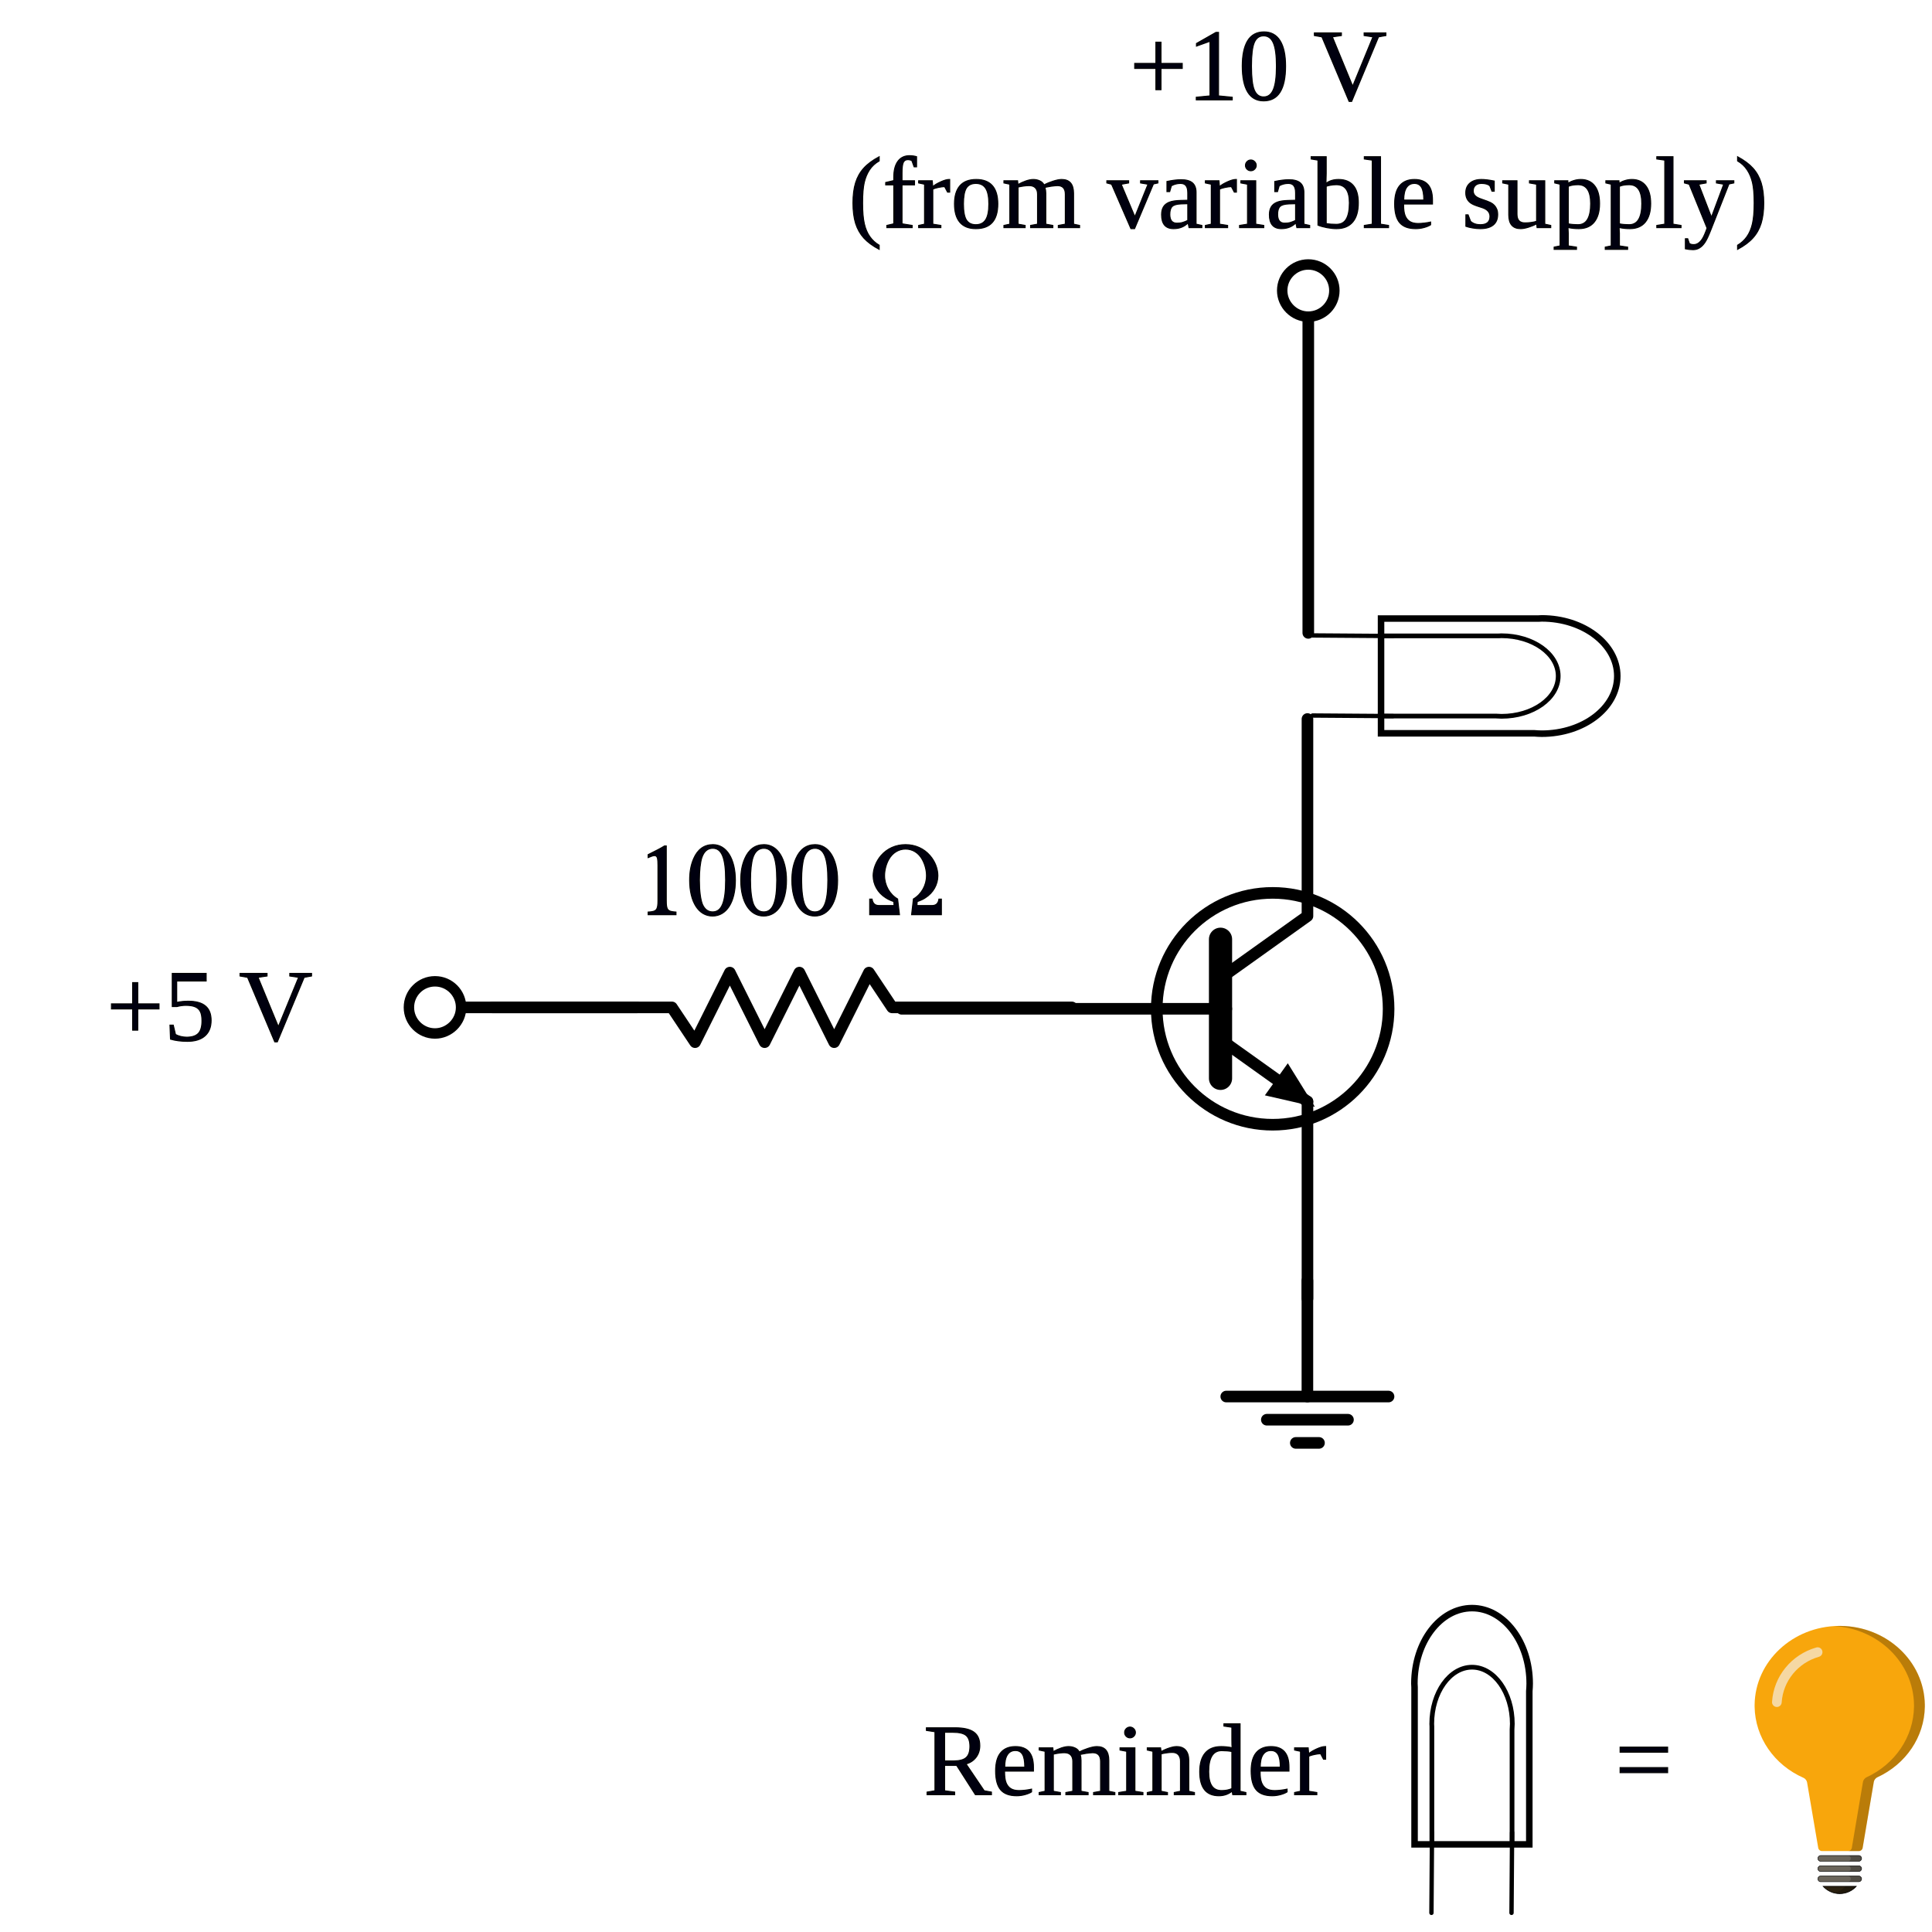
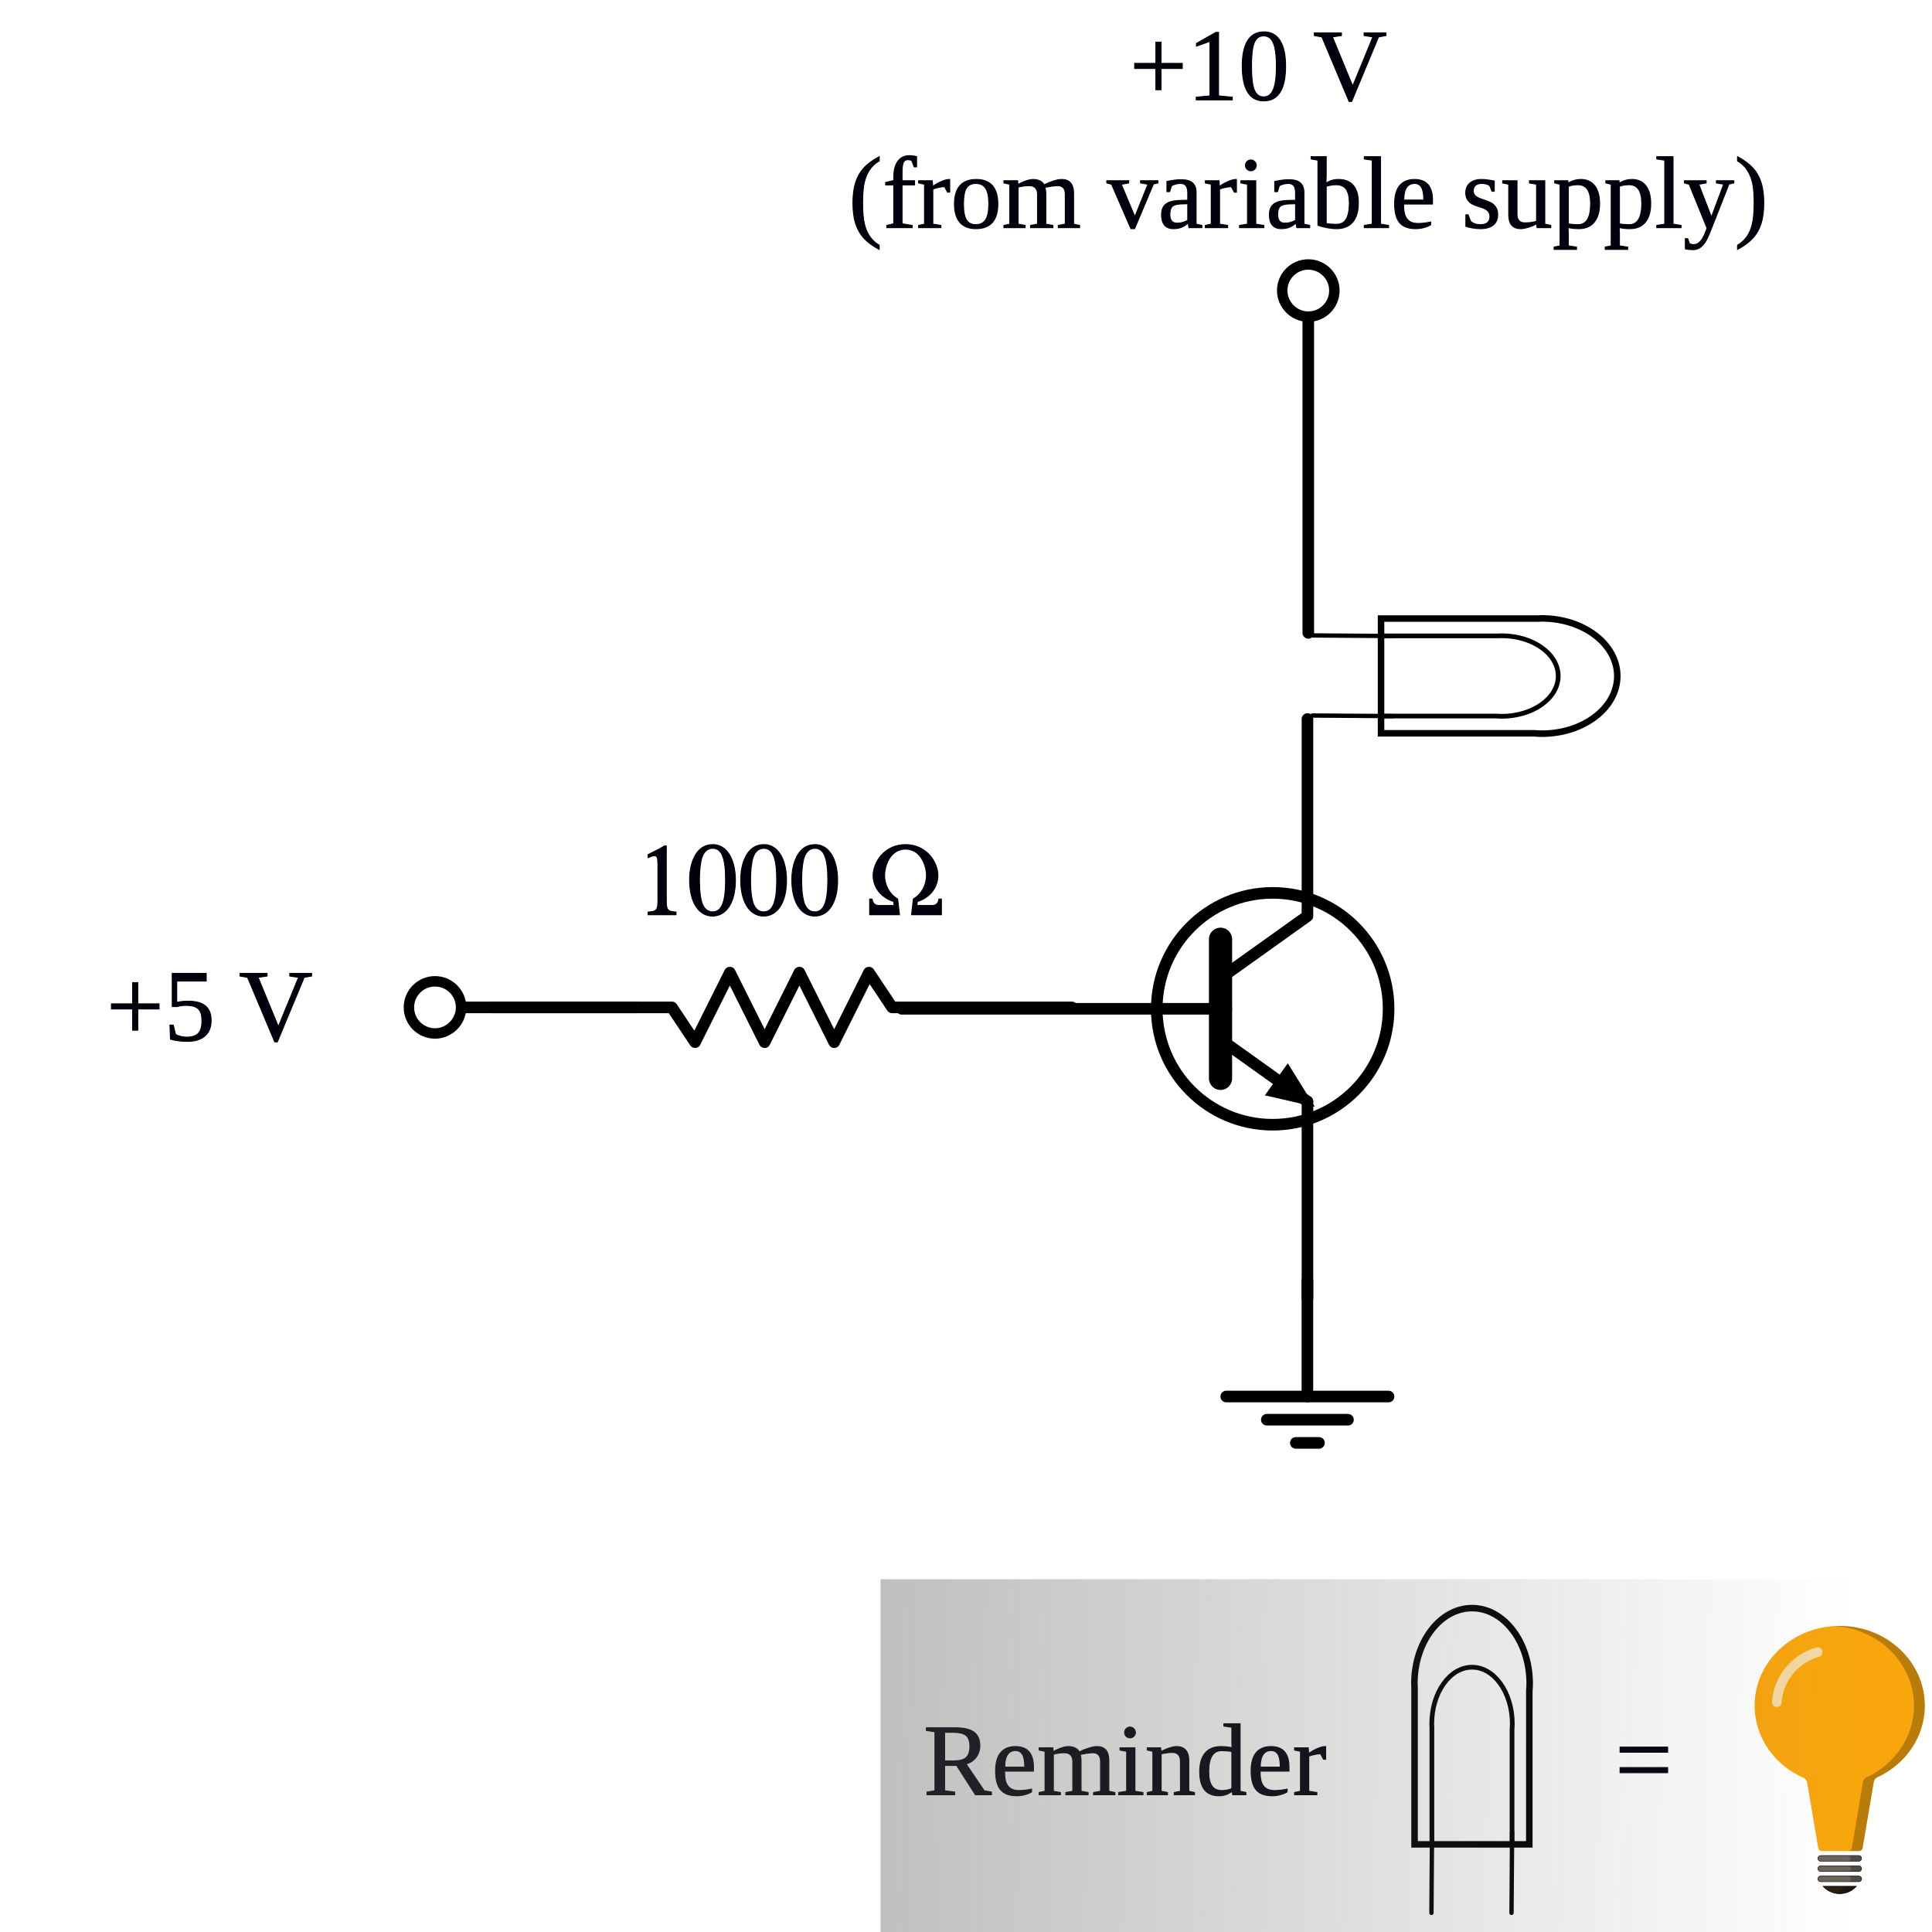
- <svg xmlns="http://www.w3.org/2000/svg" width="500mm" height="500mm" viewBox="0 0 500 500" version="1.1" id="svg1" xml:space="preserve">
+ <svg xmlns="http://www.w3.org/2000/svg" xmlns:xlink="http://www.w3.org/1999/xlink" width="500mm" height="500mm" viewBox="0 0 500 500" version="1.1" id="svg1" xml:space="preserve">
  <defs id="defs1">
+     <linearGradient id="linearGradient127">
+       <stop style="stop-color:#5d5b58;stop-opacity:1;" offset="0" id="stop127" />
+       <stop style="stop-color:#5d5b58;stop-opacity:0;" offset="1" id="stop128" />
+     </linearGradient>
    <marker style="overflow:visible" id="marker103" refX="-2.5" refY="0" orient="auto" markerWidth="1" markerHeight="1" viewBox="0 0 1 1" preserveAspectRatio="xMidYMid">
      <path transform="scale(0.45)" style="fill:context-fill;fill-rule:evenodd;stroke:context-stroke;stroke-width:2" d="M 5,0 C 5,2.76 2.76,5 0,5 -2.76,5 -5,2.76 -5,0 c 0,-2.76 2.3,-5 5,-5 2.76,0 5,2.24 5,5 z" id="path103" />
    </marker>
    <marker style="overflow:visible" id="marker99" refX="0" refY="0" orient="auto" markerWidth="1" markerHeight="1" viewBox="0 0 1 1" preserveAspectRatio="xMidYMid">
      <path transform="scale(0.45)" style="fill:context-fill;fill-rule:evenodd;stroke:context-stroke;stroke-width:2" d="M 5,0 C 5,2.76 2.76,5 0,5 -2.76,5 -5,2.76 -5,0 c 0,-2.76 2.3,-5 5,-5 2.76,0 5,2.24 5,5 z" id="path99" />
    </marker>
    <marker style="overflow:visible" id="Dot" refX="0" refY="0" orient="auto" markerWidth="1" markerHeight="1" viewBox="0 0 1 1" preserveAspectRatio="xMidYMid">
      <path transform="scale(0.5)" style="fill:context-stroke;fill-rule:evenodd;stroke:none" d="M 5,0 C 5,2.76 2.76,5 0,5 -2.76,5 -5,2.76 -5,0 c 0,-2.76 2.3,-5 5,-5 2.76,0 5,2.24 5,5 z" id="path17" />
    </marker>
    <marker style="overflow:visible" id="marker98" refX="0" refY="0" orient="auto" markerWidth="1" markerHeight="1" viewBox="0 0 1 1" preserveAspectRatio="xMidYMid">
      <path transform="scale(0.45)" style="fill:context-fill;fill-rule:evenodd;stroke:context-stroke;stroke-width:2" d="M 5,0 C 5,2.76 2.76,5 0,5 -2.76,5 -5,2.76 -5,0 c 0,-2.76 2.3,-5 5,-5 2.76,0 5,2.24 5,5 z" id="path98" />
    </marker>
    <marker style="overflow:visible" id="ColoredDot" refX="0" refY="0" orient="auto" markerWidth="1" markerHeight="1" viewBox="0 0 1 1" preserveAspectRatio="xMidYMid">
      <path transform="scale(0.45)" style="fill:context-fill;fill-rule:evenodd;stroke:context-stroke;stroke-width:2" d="M 5,0 C 5,2.76 2.76,5 0,5 -2.76,5 -5,2.76 -5,0 c 0,-2.76 2.3,-5 5,-5 2.76,0 5,2.24 5,5 z" id="path97" />
    </marker>
    <symbol id="id-70db9530-0438-4214-ba98-ffe2dbf090d9" overflow="visible">
      <path d="M 7.381,7.48 C 7.172,7.48 6.512,7.513 6.303,7.513 6.138,7.513 6.05,7.425 6.05,7.26 6.05,7.15 6.127,7.095 6.27,7.084 6.578,7.073 6.732,6.963 6.732,6.776 6.732,6.677 6.677,6.545 6.578,6.38 L 3.3,1.177 2.574,6.809 c 0,0.187 0.231,0.275 0.704,0.275 C 3.498,7.084 3.597,7.161 3.597,7.348 3.597,7.458 3.531,7.513 3.399,7.513 3.157,7.513 2.299,7.48 2.057,7.48 1.837,7.48 1.089,7.513 0.869,7.513 0.704,7.513 0.616,7.425 0.616,7.26 0.616,7.139 0.726,7.084 0.935,7.084 1.122,7.084 1.254,7.062 1.342,7.04 1.518,6.985 1.507,6.963 1.54,6.754 l 0.858,-6.71 c 0.033,-0.187 0.121,-0.286 0.264,-0.286 0.143,0 0.253,0.077 0.341,0.22 L 6.919,6.204 C 7.172,6.6 7.414,6.853 7.656,6.952 7.821,7.029 8.03,7.073 8.272,7.084 8.393,7.095 8.448,7.172 8.459,7.337 8.47,7.458 8.404,7.513 8.272,7.513 8.107,7.513 7.546,7.48 7.381,7.48 Z" id="path75" />
    </symbol>
    <symbol id="id-4ac926c0-3004-4a77-b920-44c2edf224a9" overflow="visible">
      <path d="m 2.687,3.396 c -0.554,0 -1.055,-0.216 -1.517,-0.647 -0.462,-0.431 -0.693,-0.924 -0.693,-1.471 0,-0.808 0.601,-1.355 1.409,-1.355 0.562,0 1.063,0.216 1.517,0.647 0.454,0.431 0.685,0.916 0.685,1.471 0,0.808 -0.585,1.355 -1.401,1.355 z M 3.411,2.31 C 3.411,1.902 3.203,1.24 3.026,0.939 2.818,0.585 2.395,0.193 1.894,0.193 c -0.462,0 -0.732,0.339 -0.732,0.816 0,0.524 0.262,1.24 0.508,1.563 0.285,0.37 0.616,0.554 1.009,0.554 0.462,0 0.732,-0.354 0.732,-0.816 z" id="path76" />
    </symbol>
    <symbol id="id-57d36001-2b94-4b8a-8fdb-59ff85d96476" overflow="visible" style="stroke:#000001;stroke-width:0;stroke-opacity:1">
      <path d="m 8.129,5.841 c 0,0.561 -0.286,0.99 -0.847,1.298 C 6.831,7.392 6.292,7.513 5.687,7.513 H 2.585 C 2.332,7.513 2.222,7.502 2.222,7.249 2.222,7.172 2.255,7.117 2.321,7.106 2.431,7.095 2.519,7.084 2.574,7.084 2.904,7.073 3.091,7.051 3.146,7.04 3.201,7.029 3.234,6.996 3.234,6.941 3.234,6.919 3.223,6.853 3.19,6.743 L 1.738,0.902 C 1.683,0.66 1.573,0.506 1.408,0.451 1.331,0.429 1.133,0.418 0.792,0.418 0.55,0.418 0.451,0.407 0.451,0.165 0.451,0.044 0.517,-0.011 0.649,0 L 2.013,0.033 3.399,0 c 0.176,-0.011 0.264,0.088 0.264,0.253 0,0.11 -0.121,0.165 -0.352,0.165 C 2.871,0.418 2.651,0.473 2.651,0.572 c 0,0 0.011,0.022 0.033,0.176 L 3.388,3.597 H 4.653 C 5.412,3.597 5.797,3.278 5.797,2.651 5.797,2.552 5.742,2.31 5.643,1.914 5.522,1.452 5.467,1.144 5.467,0.979 c 0,-0.836 0.649,-1.221 1.485,-1.221 0.308,0 0.605,0.143 0.902,0.418 0.297,0.275 0.451,0.572 0.451,0.88 0,0.11 -0.055,0.165 -0.176,0.165 C 8.052,1.221 7.986,1.166 7.953,1.045 7.832,0.704 7.678,0.451 7.502,0.308 7.326,0.165 7.161,0.088 6.996,0.088 c -0.253,0 -0.385,0.209 -0.385,0.616 0,0.264 0.033,0.671 0.11,1.232 0.033,0.231 0.044,0.396 0.044,0.517 0,0.583 -0.308,1.012 -0.924,1.276 1.034,0.253 2.288,0.99 2.288,2.112 z M 6.699,6.776 C 6.919,6.633 7.029,6.391 7.029,6.05 7.029,5.83 6.985,5.577 6.886,5.28 6.589,4.378 5.841,3.927 4.642,3.927 H 3.476 L 4.169,6.71 c 0.055,0.231 0.143,0.352 0.264,0.363 0.055,0.011 0.275,0.011 0.66,0.011 0.715,0 1.133,-0.022 1.606,-0.308 z" style="stroke:#000001;stroke-width:0;stroke-opacity:1" id="path81" />
    </symbol>
    <symbol id="id-c3de8105-0ba6-4ada-b095-fdf20658f2bd" overflow="visible" style="stroke:#000001;stroke-width:0;stroke-opacity:1">
      <path d="m 3.797,1.364 v 2.089 q 0,0.252 -0.035,0.357 Q 3.728,3.916 3.609,4.05 3.271,4.447 2.718,4.442 2.057,4.442 1.692,3.894 1.375,3.443 1.375,2.433 1.375,1.466 1.738,0.937 2.1,0.408 2.583,0.408 q 0.43,0 1.037,0.526 0.177,0.156 0.177,0.43 z M 3.674,0.553 q -0.806,-0.661 -1.375,-0.661 -0.87,0 -1.37,0.647 -0.5,0.647 -0.5,1.695 0,1.176 0.757,1.934 0.693,0.661 1.649,0.661 0.167,0 0.365,-0.048 0.199,-0.048 0.341,-0.094 0.142,-0.046 0.153,-0.046 0.097,0 0.102,0.102 v 1.407 q 0,0.354 -0.019,0.529 -0.019,0.175 -0.14,0.258 -0.121,0.083 -0.185,0.089 -0.064,0.005 -0.365,0.027 -0.124,0.124 -0.064,0.328 0.978,0.075 1.542,0.301 0.145,0 0.145,-0.113 -0.043,-0.44 -0.048,-1.155 v -4.984 q 0,-0.43 0.15,-0.594 Q 4.963,0.671 5.468,0.628 5.521,0.575 5.521,0.475 q 0,-0.099 -0.054,-0.148 -0.881,-0.097 -1.3,-0.435 -0.097,-0.043 -0.209,0 -0.097,0.387 -0.118,0.645 -0.011,0.054 -0.067,0.054 -0.056,0 -0.099,-0.038 z" style="stroke:#000001;stroke-width:0;stroke-opacity:1" id="path89" />
    </symbol>
    <symbol id="id-b5db3ca8-21e0-4dbe-9bcd-8cf8aae551e7" overflow="visible" style="stroke:#000001;stroke-width:0;stroke-opacity:1">
      <path d="m 0.988,6.59 q 0,0.199 0.188,0.363 0.188,0.164 0.387,0.164 0.209,0 0.368,-0.183 Q 2.089,6.751 2.089,6.547 2.089,6.359 1.915,6.188 1.74,6.016 1.52,6.016 q -0.199,0 -0.365,0.183 -0.167,0.183 -0.167,0.392 z M 1.993,1.343 q 0,-0.661 0.132,-0.814 0.132,-0.153 0.658,-0.191 0.054,-0.054 0.054,-0.185 0,-0.132 -0.054,-0.175 Q 2.057,0 1.563,0 1.058,0 0.328,-0.021 q -0.043,0.043 -0.043,0.175 0,0.132 0.043,0.185 Q 0.854,0.381 0.988,0.532 1.123,0.682 1.123,1.343 v 2.143 q 0,0.462 -0.126,0.583 Q 0.87,4.189 0.408,4.232 0.344,4.42 0.387,4.544 1.407,4.678 1.891,4.861 q 0.145,0 0.145,-0.075 -0.043,-0.704 -0.043,-1.251 z" style="stroke:#000001;stroke-width:0;stroke-opacity:1" id="path90" />
    </symbol>
    <symbol id="id-7ebab62b-18c3-4560-b1c1-c349e3567199" overflow="visible" style="stroke:#000001;stroke-width:0;stroke-opacity:1">
      <path d="m 0.451,2.256 q 0,1.09 0.607,1.805 0.655,0.768 1.724,0.768 0.79,0 1.335,-0.389 0.545,-0.389 0.76,-0.929 0.215,-0.54 0.215,-1.157 0,-1.149 -0.714,-1.848 -0.628,-0.618 -1.617,-0.612 -1.101,0 -1.705,0.714 Q 0.451,1.321 0.451,2.256 Z M 2.616,4.442 q -1.219,0 -1.219,-1.934 0,-0.354 0.083,-0.717 Q 1.563,1.429 1.727,1.077 1.891,0.725 2.199,0.5 2.508,0.274 2.917,0.274 q 0.483,0 0.857,0.397 0.373,0.397 0.373,1.332 0,1.176 -0.408,1.807 -0.408,0.631 -1.123,0.631 z" style="stroke:#000001;stroke-width:0;stroke-opacity:1" id="path91" />
    </symbol>
    <symbol id="id-c358d199-e4f3-479f-b7ea-7490416b330e" overflow="visible" style="stroke:#000001;stroke-width:0;stroke-opacity:1">
      <path d="m 1.364,3.104 1.993,0.032 q 0.167,0 0.161,0.15 0,0.628 -0.269,0.892 -0.269,0.263 -0.645,0.263 -0.145,0 -0.285,-0.038 Q 2.181,4.367 1.977,4.246 1.772,4.125 1.606,3.83 1.439,3.534 1.364,3.104 Z M 4.249,1.021 q 0.188,-0.011 0.231,-0.172 -0.736,-0.956 -1.875,-0.956 -1.09,0 -1.681,0.704 -0.516,0.596 -0.516,1.627 0,1.166 0.698,1.875 0.698,0.709 1.499,0.709 1.858,0 1.858,-1.912 0,-0.188 -0.204,-0.188 l -2.927,0.021 q 0,-0.924 0.349,-1.509 0.483,-0.79 1.203,-0.79 0.462,0 0.755,0.132 0.293,0.132 0.61,0.459 z" style="stroke:#000001;stroke-width:0;stroke-opacity:1" id="path92" />
    </symbol>
    <symbol id="id-bc5fa03b-7723-4e30-b602-60d413beb39b" overflow="visible" style="stroke:#000001;stroke-width:0;stroke-opacity:1">
      <path d="M 7.381,7.48 C 7.172,7.48 6.512,7.513 6.303,7.513 6.138,7.513 6.05,7.425 6.05,7.26 6.05,7.15 6.127,7.095 6.27,7.084 6.578,7.073 6.732,6.963 6.732,6.776 6.732,6.677 6.677,6.545 6.578,6.38 L 3.3,1.177 2.574,6.809 c 0,0.187 0.231,0.275 0.704,0.275 C 3.498,7.084 3.597,7.161 3.597,7.348 3.597,7.458 3.531,7.513 3.399,7.513 3.157,7.513 2.299,7.48 2.057,7.48 1.837,7.48 1.089,7.513 0.869,7.513 0.704,7.513 0.616,7.425 0.616,7.26 0.616,7.139 0.726,7.084 0.935,7.084 1.122,7.084 1.254,7.062 1.342,7.04 1.518,6.985 1.507,6.963 1.54,6.754 l 0.858,-6.71 c 0.033,-0.187 0.121,-0.286 0.264,-0.286 0.143,0 0.253,0.077 0.341,0.22 L 6.919,6.204 C 7.172,6.6 7.414,6.853 7.656,6.952 7.821,7.029 8.03,7.073 8.272,7.084 8.393,7.095 8.448,7.172 8.459,7.337 8.47,7.458 8.404,7.513 8.272,7.513 8.107,7.513 7.546,7.48 7.381,7.48 Z" style="stroke:#000001;stroke-width:0;stroke-opacity:1" id="path100" />
    </symbol>
    <symbol id="id-f2acfc49-5e41-4c9b-ba9b-9ad6e70f5d55" overflow="visible" style="stroke:#000001;stroke-width:0;stroke-opacity:1">
      <path d="M 6.306,4.058 C 6.306,4.466 6.075,4.774 5.621,4.997 5.259,5.174 4.851,5.259 4.397,5.259 H 2.056 C 1.879,5.259 1.779,5.236 1.779,5.059 1.779,4.974 1.833,4.936 1.94,4.928 L 2.341,4.913 c 0.1,-0.008 0.146,0 0.146,-0.077 L 1.448,0.631 C 1.409,0.477 1.332,0.385 1.217,0.346 1.178,0.339 1.04,0.331 0.808,0.331 H 0.678 C 0.593,0.323 0.547,0.262 0.547,0.146 0.547,0.046 0.601,0 0.701,0 1.009,0 1.355,0.038 1.671,0.031 L 2.164,0.023 C 2.256,0.023 2.572,0 2.672,0 c 0.131,0 0.193,0.062 0.193,0.185 0,0.085 -0.046,0.139 -0.131,0.146 H 2.579 C 2.341,0.331 2.202,0.346 2.164,0.377 2.156,0.385 2.156,0.4 2.156,0.431 L 2.656,2.495 H 3.673 C 4.158,2.495 4.582,2.287 4.582,1.84 4.582,1.786 4.543,1.609 4.474,1.317 4.389,0.97 4.351,0.77 4.351,0.716 c 0,-0.585 0.524,-0.87 1.147,-0.87 0.231,0 0.462,0.1 0.693,0.293 C 6.422,0.331 6.537,0.539 6.537,0.762 6.537,0.847 6.483,0.893 6.376,0.893 6.299,0.893 6.245,0.847 6.214,0.747 6.122,0.47 5.867,0.123 5.529,0.123 5.321,0.123 5.221,0.277 5.221,0.585 c 0,0.177 0.023,0.439 0.077,0.785 0.023,0.139 0.031,0.262 0.031,0.362 0,0.4 -0.223,0.693 -0.662,0.878 0.708,0.185 1.64,0.685 1.64,1.448 z M 5.221,4.697 C 5.382,4.597 5.459,4.428 5.459,4.173 5.459,3.996 5.421,3.812 5.336,3.611 5.105,3.049 4.551,2.772 3.681,2.772 H 2.733 l 0.477,1.917 c 0.046,0.162 0.031,0.216 0.208,0.231 h 0.493 C 4.505,4.92 4.828,4.928 5.221,4.697 Z" style="stroke:#000001;stroke-width:0;stroke-opacity:1" id="path101" />
    </symbol>
    <marker orient="auto" refY="0.0" refX="0.0" id="BJTArrow" style="overflow:visible">
      <path d="M 0,0 l -3,1.25 l 0,-2.5 z" style="fill:#000000;fill-opacity:1.0;fill-rule:evenodd;stroke:#000000;stroke-opacity:1.0;stroke-width:0.6" id="path9" />
    </marker>
    <defs id="id-57e20596-2c6b-4c8f-8842-0d2956177000" style="stroke:#000001;stroke-width:0;stroke-opacity:1">
      <symbol id="id-8e1603f2-87d8-40a6-b4c1-8c093c136ff4" overflow="visible" style="stroke:#000001;stroke-width:0;stroke-opacity:1">
        <path d="M 7.381,7.48 C 7.172,7.48 6.512,7.513 6.303,7.513 6.138,7.513 6.05,7.425 6.05,7.26 6.05,7.15 6.127,7.095 6.27,7.084 6.578,7.073 6.732,6.963 6.732,6.776 6.732,6.677 6.677,6.545 6.578,6.38 L 3.3,1.177 2.574,6.809 c 0,0.187 0.231,0.275 0.704,0.275 C 3.498,7.084 3.597,7.161 3.597,7.348 3.597,7.458 3.531,7.513 3.399,7.513 3.157,7.513 2.299,7.48 2.057,7.48 1.837,7.48 1.089,7.513 0.869,7.513 0.704,7.513 0.616,7.425 0.616,7.26 0.616,7.139 0.726,7.084 0.935,7.084 1.122,7.084 1.254,7.062 1.342,7.04 1.518,6.985 1.507,6.963 1.54,6.754 l 0.858,-6.71 c 0.033,-0.187 0.121,-0.286 0.264,-0.286 0.143,0 0.253,0.077 0.341,0.22 L 6.919,6.204 C 7.172,6.6 7.414,6.853 7.656,6.952 7.821,7.029 8.03,7.073 8.272,7.084 8.393,7.095 8.448,7.172 8.459,7.337 8.47,7.458 8.404,7.513 8.272,7.513 8.107,7.513 7.546,7.48 7.381,7.48 Z" style="stroke:#000001;stroke-width:0;stroke-opacity:1" id="path88" />
      </symbol>
      <symbol id="id-d935f23c-37a9-4c87-8d3e-314e7a9597c3" overflow="visible" style="stroke:#000001;stroke-width:0;stroke-opacity:1">
        <path d="M 7.678,4.037 H 0.88 C 0.704,4.037 0.616,3.949 0.616,3.784 0.616,3.619 0.704,3.531 0.88,3.531 h 6.798 c 0.176,0 0.264,0.088 0.264,0.253 0,0.132 -0.121,0.253 -0.264,0.253 z m 0,-2.068 H 0.88 C 0.704,1.969 0.616,1.881 0.616,1.716 0.616,1.551 0.704,1.463 0.88,1.463 h 6.798 c 0.176,0 0.264,0.088 0.264,0.253 0,0.143 -0.121,0.253 -0.264,0.253 z" style="stroke:#000001;stroke-width:0;stroke-opacity:1" id="path94" />
      </symbol>
      <symbol id="id-51aa0df5-4e02-4ff8-969f-3d64ceae7973" overflow="visible" style="stroke:#000001;stroke-width:0;stroke-opacity:1">
        <path d="m 1.298,3.465 c 0.055,0 0.121,0.044 0.176,0.121 0.33,0.495 0.781,0.737 1.353,0.737 0.385,0 0.682,-0.22 0.88,-0.671 C 3.828,3.355 3.894,2.904 3.894,2.299 3.894,1.606 3.806,1.122 3.641,0.836 3.366,0.385 2.992,0.154 2.519,0.154 c -0.737,0 -1.32,0.528 -1.518,1.1 0.033,-0.011 0.055,0 0.099,0 0.33,0 0.605,0.253 0.605,0.583 0,0.341 -0.275,0.572 -0.605,0.572 -0.385,0 -0.55,-0.209 -0.55,-0.616 0,-1.1 0.891,-2.035 1.991,-2.035 0.671,0 1.243,0.242 1.705,0.726 C 4.708,0.968 4.939,1.551 4.939,2.222 4.939,2.86 4.752,3.41 4.378,3.883 3.971,4.4 3.465,4.653 2.849,4.653 2.332,4.653 1.881,4.488 1.518,4.158 v 1.958 c 0.297,-0.088 0.583,-0.132 0.88,-0.132 0.506,0 0.946,0.121 1.32,0.374 0.341,0.209 0.572,0.418 0.704,0.616 0.066,0.088 0.099,0.154 0.099,0.187 0,0.11 -0.055,0.165 -0.165,0.165 C 3.751,7.095 3.234,6.974 2.816,6.974 2.321,6.974 1.848,7.073 1.397,7.282 1.342,7.304 1.298,7.315 1.254,7.315 1.155,7.315 1.1,7.216 1.1,7.007 V 3.795 c 0,-0.231 0,-0.33 0.198,-0.33 z" style="stroke:#000001;stroke-width:0;stroke-opacity:1" id="path95" />
      </symbol>
    </defs>
+     <linearGradient xlink:href="#linearGradient127" id="linearGradient128" x1="226.887" y1="455.4" x2="479.189" y2="459.136" gradientUnits="userSpaceOnUse" />
  </defs>
  <g id="g59" transform="matrix(3,0,0,3,-411.6451,-388.5777)" style="stroke:#000000;stroke-opacity:1">
    <path style="fill:none;fill-opacity:1;stroke:#000000;stroke-width:1;stroke-linecap:round;stroke-linejoin:round;stroke-dasharray:none;stroke-opacity:1" d="m 250,240 v 10" id="path56" />
    <path style="fill:none;fill-opacity:1;stroke:#000000;stroke-width:1;stroke-linecap:round;stroke-linejoin:round;stroke-dasharray:none;stroke-opacity:1" d="M 257,250 H 243" id="path57" />
    <path style="fill:none;fill-opacity:1;stroke:#000000;stroke-width:1;stroke-linecap:round;stroke-linejoin:round;stroke-dasharray:none;stroke-opacity:1" d="m 253.5,252 h -7" id="path58" />
    <path style="fill:none;fill-opacity:1;stroke:#000000;stroke-width:1;stroke-linecap:round;stroke-linejoin:round;stroke-dasharray:none;stroke-opacity:1" d="m 251,254 h -2" id="path59" />
  </g>
  <g id="layer1">
    <g id="g38" transform="matrix(-3,0,0,-3,952.3847,740.7108)">
      <g id="g37">
        <path style="fill:none;fill-opacity:1;stroke:#000000;stroke-width:1;stroke-linecap:round;stroke-linejoin:round;stroke-dasharray:none;stroke-opacity:1" d="m 225,160 h 15.5 l 2,3 3,-6 3,6 3,-6 3,6 3,-6 2,3 H 275" id="path36" />
      </g>
    </g>
    <path style="fill:none;stroke:#000000;stroke-width:3;stroke-linecap:round;stroke-dasharray:none;stroke-opacity:1;marker-end:url(#marker103)" d="M 164.853,260.713 H 120.077" id="path102" />
    <text xml:space="preserve" style="font-style:normal;font-variant:normal;font-weight:normal;font-stretch:normal;font-size:26.458px;font-family:'Times New Roman';-inkscape-font-specification:'Times New Roman, Normal';font-variant-ligatures:normal;font-variant-caps:normal;font-variant-numeric:normal;font-variant-east-asian:normal;text-align:start;writing-mode:lr-tb;direction:ltr;text-anchor:start;fill:#00000f;fill-opacity:1;stroke:#000000;stroke-width:0.25;stroke-linecap:round;stroke-dasharray:none;stroke-opacity:1" x="27.532" y="269.232" id="text104">
      <tspan id="tspan104" style="font-style:normal;font-variant:normal;font-weight:normal;font-stretch:normal;font-size:26.458px;font-family:'Times New Roman';-inkscape-font-specification:'Times New Roman, Normal';font-variant-ligatures:normal;font-variant-caps:normal;font-variant-numeric:normal;font-variant-east-asian:normal;fill:#00000f;fill-opacity:1;stroke-width:0.25;stroke-dasharray:none" x="27.532" y="269.232">+5 V</tspan>
    </text>
    <text xml:space="preserve" style="font-style:normal;font-variant:normal;font-weight:normal;font-stretch:normal;font-size:26.458px;font-family:Symbol;-inkscape-font-specification:'Symbol, Normal';font-variant-ligatures:normal;font-variant-caps:normal;font-variant-numeric:normal;font-variant-east-asian:normal;text-align:start;writing-mode:lr-tb;direction:ltr;text-anchor:start;fill:#00000f;fill-opacity:1;stroke:#000000;stroke-width:0.25;stroke-linecap:round;stroke-dasharray:none;stroke-opacity:1" x="164.638" y="236.73" id="text105">
      <tspan id="tspan105" x="164.638" y="236.73" style="stroke-width:0.25">1000 W</tspan>
    </text>
    <text xml:space="preserve" style="font-style:normal;font-variant:normal;font-weight:normal;font-stretch:normal;font-size:26.458px;font-family:'Times New Roman';-inkscape-font-specification:'Times New Roman, Normal';font-variant-ligatures:normal;font-variant-caps:normal;font-variant-numeric:normal;font-variant-east-asian:normal;text-align:start;writing-mode:lr-tb;direction:ltr;text-anchor:start;fill:#00000f;fill-opacity:1;stroke:#000000;stroke-width:0.25;stroke-linecap:round;stroke-dasharray:none;stroke-opacity:1" x="219.585" y="25.842" id="text106">
      <tspan id="tspan106" x="219.585" y="25.842">           +10 V </tspan>
      <tspan id="tspan107" x="219.585" y="58.914">(from variable supply)</tspan>
    </text>
    <path style="fill:none;stroke:#000000;stroke-width:3;stroke-linecap:round;stroke-dasharray:none;stroke-opacity:1;marker-end:url(#marker103)" d="M 338.583,163.793 V 82.697" id="path106" />
    <g id="g117" transform="matrix(0.5,0,0,0.5,394.36,393.312)">
      <path id="rect107" style="fill:#f8a60c;fill-opacity:1;stroke:none;stroke-width:0.25;stroke-linecap:round;stroke-dasharray:none;stroke-opacity:1" d="M 122.754,60.548 C 98.863,60.799 79.544,77.968 79.229,99.218 l 0.001,1.058 c 0.256,15.026 10.145,28.575 25.392,34.915 0.81,0.337 1.601,1.284 1.756,2.147 l 5.779,32.2 a 1.898,1.898 39.913 0 0 1.868,1.563 l 19.262,0 a 1.895,1.895 140.053 0 0 1.866,-1.563 l 5.783,-32.447 c 0.154,-0.863 0.941,-1.822 1.744,-2.173 14.864,-6.482 24.422,-19.864 24.656,-34.643 l 4.5e-4,-1.058 C 167.021,77.968 147.703,60.799 123.812,60.548 Z" transform="matrix(0.9999245,0,0,1.054007,40.24148,-8.870517)" />
      <rect style="fill:#6b655b;fill-opacity:1;stroke:#000000;stroke-width:0.25;stroke-linecap:round;stroke-dasharray:none;stroke-opacity:1" id="rect108" width="22.652" height="2.972" x="152.189" y="173.799" ry="1.486" />
      <rect style="fill:#6b655b;fill-opacity:1;stroke:#000000;stroke-width:0.25;stroke-linecap:round;stroke-dasharray:none;stroke-opacity:1" id="rect109" width="22.652" height="2.972" x="152.189" y="179.094" ry="1.486" />
      <rect style="fill:#6b655b;fill-opacity:1;stroke:#000000;stroke-width:0.25;stroke-linecap:round;stroke-dasharray:none;stroke-opacity:1" id="rect110" width="22.652" height="2.972" x="152.189" y="184.39" ry="1.486" />
      <path id="rect112" style="fill:#2a200f;fill-opacity:1;stroke:#000000;stroke-width:0.32;stroke-linecap:round;stroke-dasharray:none;stroke-opacity:1" d="m 154.92,189.72 c 2.145,2.347 5.196,3.811 8.595,3.811 3.399,0 6.451,-1.464 8.595,-3.811 z" />
      <path id="path113" style="opacity:0.25;fill:#000000;fill-opacity:1;stroke:none;stroke-width:0.25;stroke-linecap:round;stroke-dasharray:none;stroke-opacity:1" d="m 122.754,60.549 c -0.763,0.008 -1.52,0.034 -2.273,0.076 22.832,1.275 40.947,18.022 41.252,38.594 l -5.2e-4,1.058 c -0.234,14.779 -9.792,28.161 -24.656,34.643 -0.804,0.35 -1.59,1.309 -1.744,2.172 l -5.783,32.447 a 1.895,1.895 0 0 1 -1.866,1.563 h 5.604 a 1.895,1.895 0 0 0 1.866,-1.563 l 5.783,-32.447 c 0.154,-0.863 0.941,-1.822 1.744,-2.172 14.864,-6.482 24.422,-19.864 24.656,-34.643 l 5.1e-4,-1.058 C 167.021,77.968 147.703,60.799 123.812,60.549 Z m 4.766,112.761 c 0.823,0 1.486,0.629 1.486,1.41 0,0.781 -0.663,1.41 -1.486,1.41 h 5.604 c 0.823,0 1.486,-0.629 1.486,-1.41 0,-0.781 -0.663,-1.41 -1.486,-1.41 z m 0,5.024 c 0.823,0 1.486,0.629 1.486,1.41 0,0.781 -0.663,1.41 -1.486,1.41 h 5.604 c 0.823,0 1.486,-0.629 1.486,-1.41 0,-0.781 -0.663,-1.41 -1.486,-1.41 z m 0,5.024 c 0.823,0 1.486,0.629 1.486,1.41 0,0.781 -0.663,1.41 -1.486,1.41 h 5.604 c 0.823,0 1.486,-0.629 1.486,-1.41 0,-0.781 -0.663,-1.41 -1.486,-1.41 z m -1.245,5.057 c -1.534,1.592 -3.537,2.745 -5.794,3.279 0.899,0.213 1.834,0.337 2.802,0.337 3.399,0 6.451,-1.389 8.596,-3.615 z" transform="matrix(0.9999245,0,0,1.054007,40.24148,-8.870517)" />
      <path style="opacity:1;fill:none;fill-opacity:1;stroke:#f5d8a3;stroke-width:5;stroke-linecap:round;stroke-dasharray:none;stroke-opacity:1" id="path116" d="M 130.982,94.405 A 29.366,28.83 0 0 1 152.08,68.519" />
    </g>
    <g id="g122" transform="matrix(0,0.5625,-0.5625,0,454.3998,133.0983)">
      <path id="rect119" style="opacity:1;fill:none;fill-opacity:1;stroke:#000000;stroke-width:3;stroke-linecap:round;stroke-dasharray:none;stroke-opacity:1" d="m 74.415,63.727 a 26.525,34.743 0 0 0 -26.524,34.744 26.525,34.743 0 0 0 0.081,1.622 V 172.422 h 52.794 v -70.47 a 26.525,34.743 0 0 0 0.174,-3.481 26.525,34.743 0 0 0 -26.524,-34.744 z" />
      <path id="path120" style="opacity:1;fill:none;fill-opacity:1;stroke:#000000;stroke-width:2.173;stroke-linecap:round;stroke-dasharray:none;stroke-opacity:1" d="m 74.415,90.911 a 18.531,26.082 0 0 0 -18.531,26.082 18.531,26.082 0 0 0 0.057,1.217 v 54.299 h 36.884 v -52.903 a 18.531,26.082 0 0 0 0.122,-2.613 18.531,26.082 0 0 0 -18.531,-26.082 z" />
      <path style="opacity:1;fill:none;fill-opacity:1;stroke:#000000;stroke-width:2;stroke-linecap:round;stroke-dasharray:none;stroke-opacity:1" d="m 56.003,166.952 -0.264,36.983" id="path121" />
      <path style="opacity:1;fill:none;fill-opacity:1;stroke:#000000;stroke-width:2;stroke-linecap:round;stroke-dasharray:none;stroke-opacity:1" d="m 92.846,166.952 -0.264,36.983" id="path122" />
    </g>
    <g id="g126" transform="matrix(0.5625,0,0,0.5625,339.1024,380.3323)">
      <path id="path123" style="opacity:1;fill:none;fill-opacity:1;stroke:#000000;stroke-width:3;stroke-linecap:round;stroke-dasharray:none;stroke-opacity:1" d="m 74.415,63.727 a 26.525,34.743 0 0 0 -26.524,34.744 26.525,34.743 0 0 0 0.081,1.622 V 172.422 h 52.794 v -70.47 a 26.525,34.743 0 0 0 0.174,-3.481 26.525,34.743 0 0 0 -26.524,-34.744 z" />
      <path id="path124" style="opacity:1;fill:none;fill-opacity:1;stroke:#000000;stroke-width:2.173;stroke-linecap:round;stroke-dasharray:none;stroke-opacity:1" d="m 74.415,90.911 a 18.531,26.082 0 0 0 -18.531,26.082 18.531,26.082 0 0 0 0.057,1.217 v 54.299 h 36.884 v -52.903 a 18.531,26.082 0 0 0 0.122,-2.613 18.531,26.082 0 0 0 -18.531,-26.082 z" />
      <path style="opacity:1;fill:none;fill-opacity:1;stroke:#000000;stroke-width:2;stroke-linecap:round;stroke-dasharray:none;stroke-opacity:1" d="m 56.003,166.952 -0.264,36.983" id="path125" />
      <path style="opacity:1;fill:none;fill-opacity:1;stroke:#000000;stroke-width:2;stroke-linecap:round;stroke-dasharray:none;stroke-opacity:1" d="m 92.846,166.952 -0.264,36.983" id="path126" />
    </g>
    <text xml:space="preserve" style="font-style:normal;font-variant:normal;font-weight:normal;font-stretch:normal;font-size:26.458px;font-family:'Times New Roman';-inkscape-font-specification:'Times New Roman, Normal';font-variant-ligatures:normal;font-variant-caps:normal;font-variant-numeric:normal;font-variant-east-asian:normal;text-align:start;writing-mode:lr-tb;direction:ltr;text-anchor:start;fill:#00000f;fill-opacity:1;stroke:#000000;stroke-width:0.25;stroke-linecap:round;stroke-dasharray:none;stroke-opacity:1" x="238.981" y="464.476" id="text126">
      <tspan id="tspan126" x="238.981" y="464.476">Reminder</tspan>
    </text>
    <text xml:space="preserve" style="font-style:normal;font-variant:normal;font-weight:normal;font-stretch:normal;font-size:26.458px;font-family:'Times New Roman';-inkscape-font-specification:'Times New Roman, Normal';font-variant-ligatures:normal;font-variant-caps:normal;font-variant-numeric:normal;font-variant-east-asian:normal;text-align:start;writing-mode:lr-tb;direction:ltr;text-anchor:start;fill:#00000f;fill-opacity:1;stroke:#000000;stroke-width:0.25;stroke-linecap:round;stroke-dasharray:none;stroke-opacity:1" x="417.961" y="464.244" id="text127">
      <tspan id="tspan127" x="417.961" y="464.244">=</tspan>
    </text>
+     <rect style="opacity:0.389;fill:url(#linearGradient128);fill-opacity:1;stroke:none;stroke-width:2;stroke-linecap:round;stroke-dasharray:none;stroke-opacity:1" id="rect127" width="271.97" height="93.396" x="227.887" y="408.702" />
  </g>
  <g transform="matrix(3,0,0,3,-6.630645,-218.9222)" id="g17">
    <g id="g16">
      <path style="fill:none;fill-opacity:1;stroke:#000000;stroke-width:1;stroke-linecap:round;stroke-linejoin:round;stroke-dasharray:none;stroke-opacity:1" d="m 80,160 h 28" id="path11" />
      <path style="fill:none;fill-opacity:1;stroke:#000000;stroke-width:2;stroke-linecap:round;stroke-linejoin:round;stroke-dasharray:none;stroke-opacity:1" d="m 107.5,154 v 12" id="path12" />
      <path style="fill:none;fill-opacity:1;stroke:#000000;stroke-width:1;stroke-linecap:round;stroke-linejoin:round;stroke-dasharray:none;stroke-opacity:1" d="m 108,157 7,-5 v -17" id="path13" />
      <path style="fill:none;fill-opacity:1;stroke:#000000;stroke-width:1;stroke-linecap:round;stroke-linejoin:round;stroke-dasharray:none;stroke-opacity:1;marker-end:url(#BJTArrow)" d="m 108,163 7,5" id="path14" />
      <path style="fill:none;fill-opacity:1;stroke:#000000;stroke-width:1;stroke-linecap:round;stroke-linejoin:round;stroke-dasharray:none;stroke-opacity:1" d="m 115,168 v 17" id="path15" />
      <circle style="fill:none;fill-opacity:1;stroke:#000000;stroke-width:1;stroke-linecap:round;stroke-linejoin:round;stroke-dasharray:none;stroke-opacity:1" id="path16" cx="112" cy="160" r="10" />
    </g>
  </g>
</svg>
